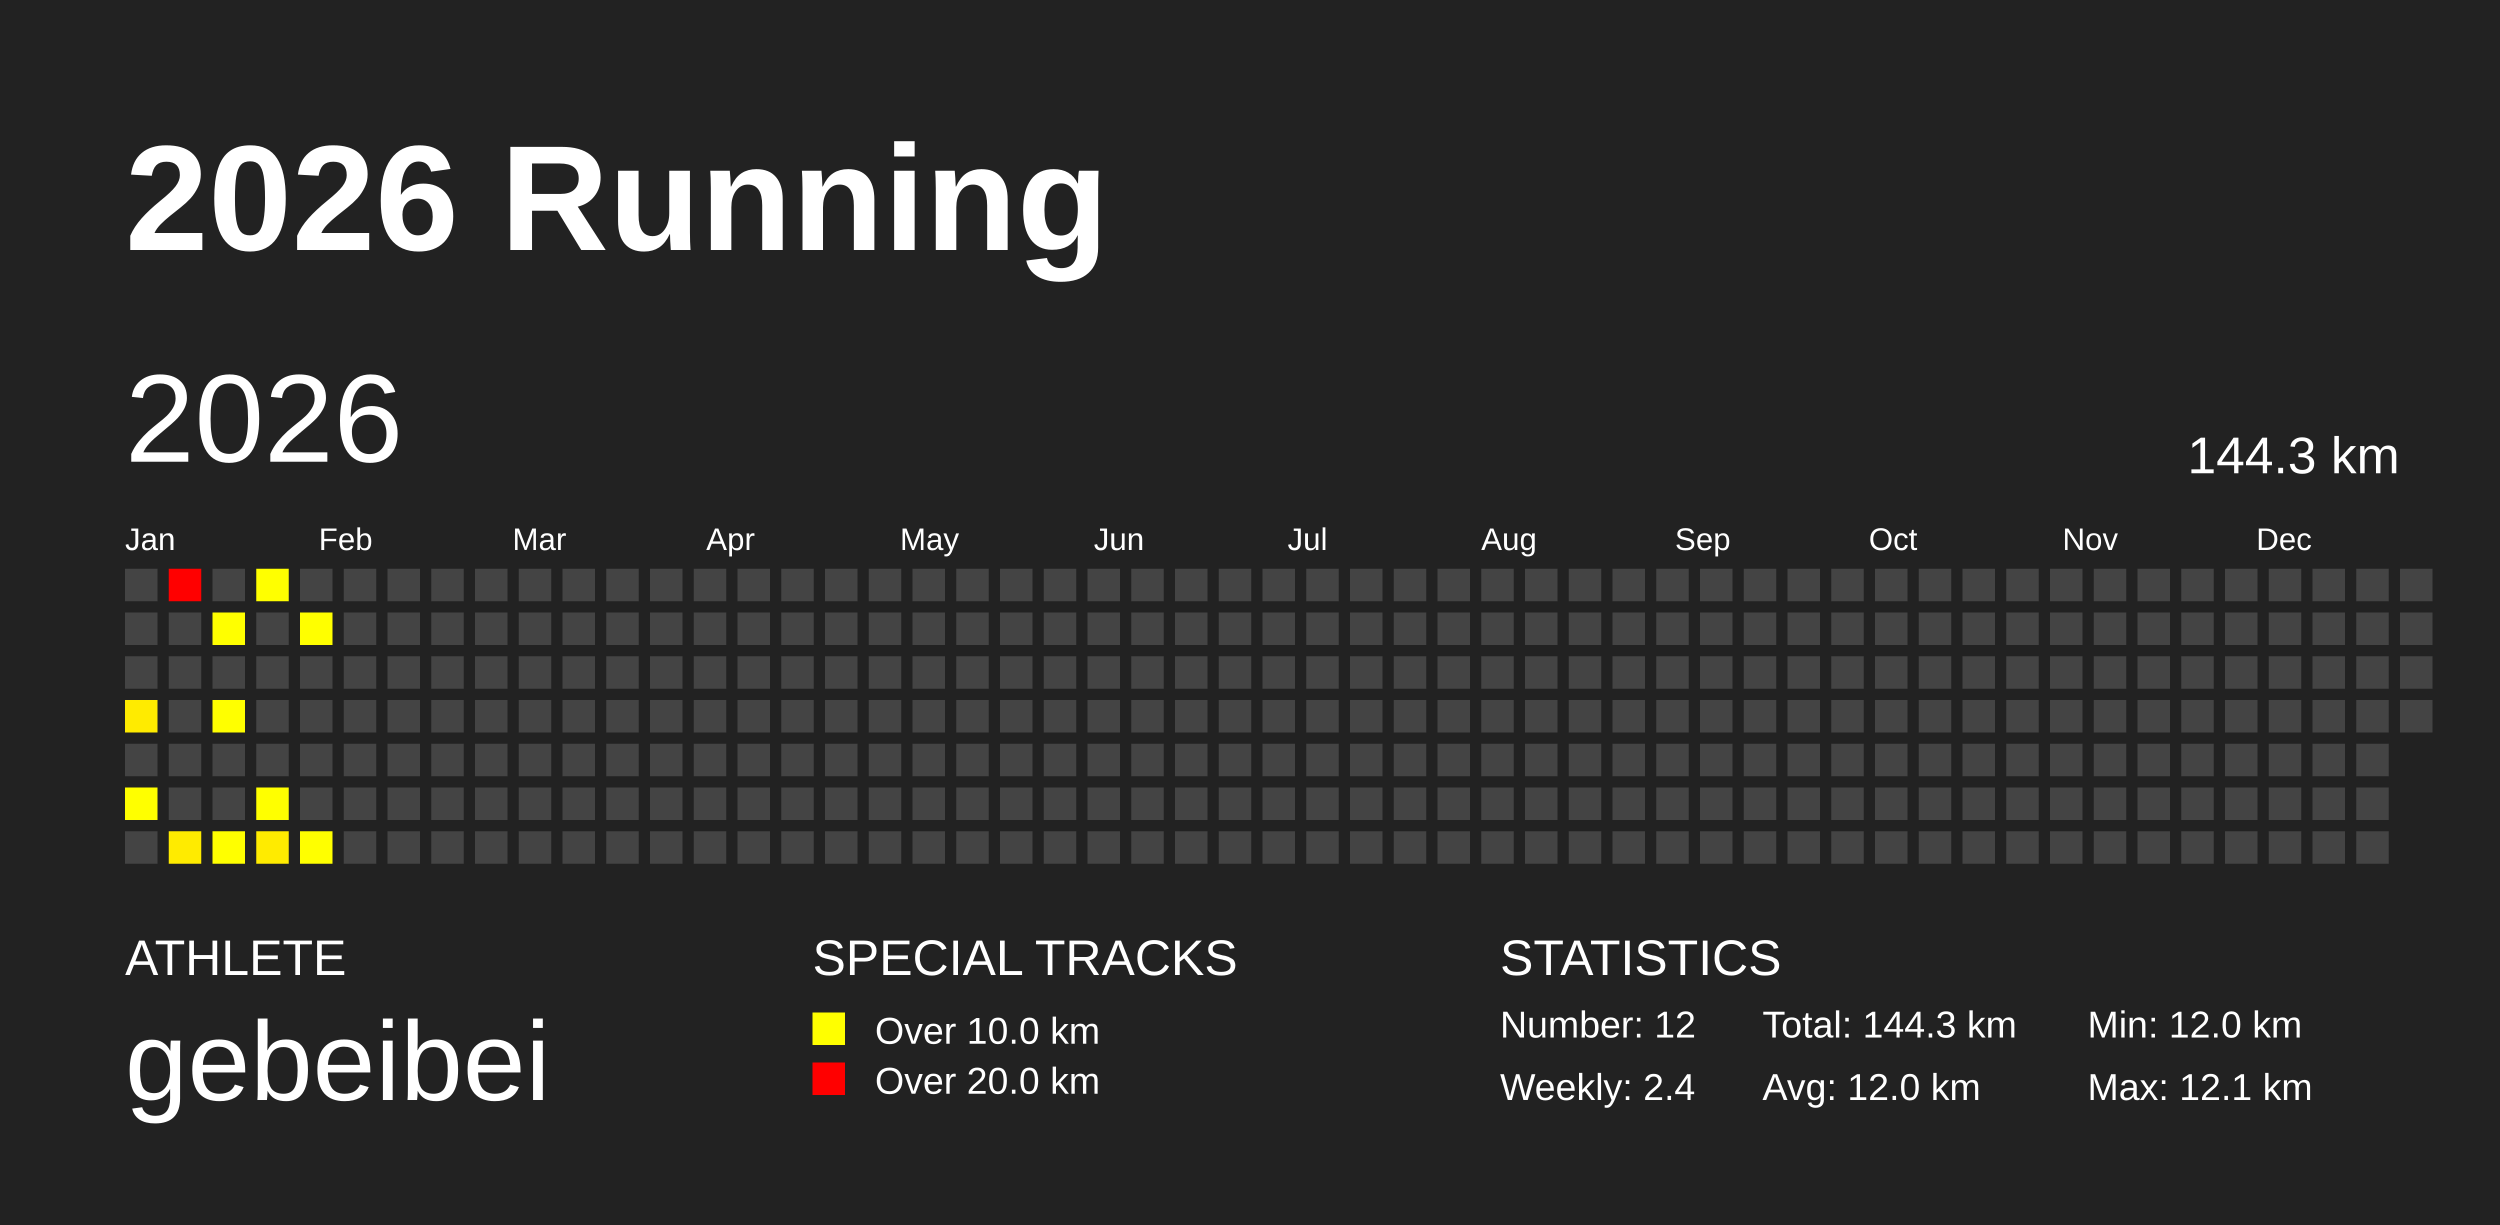
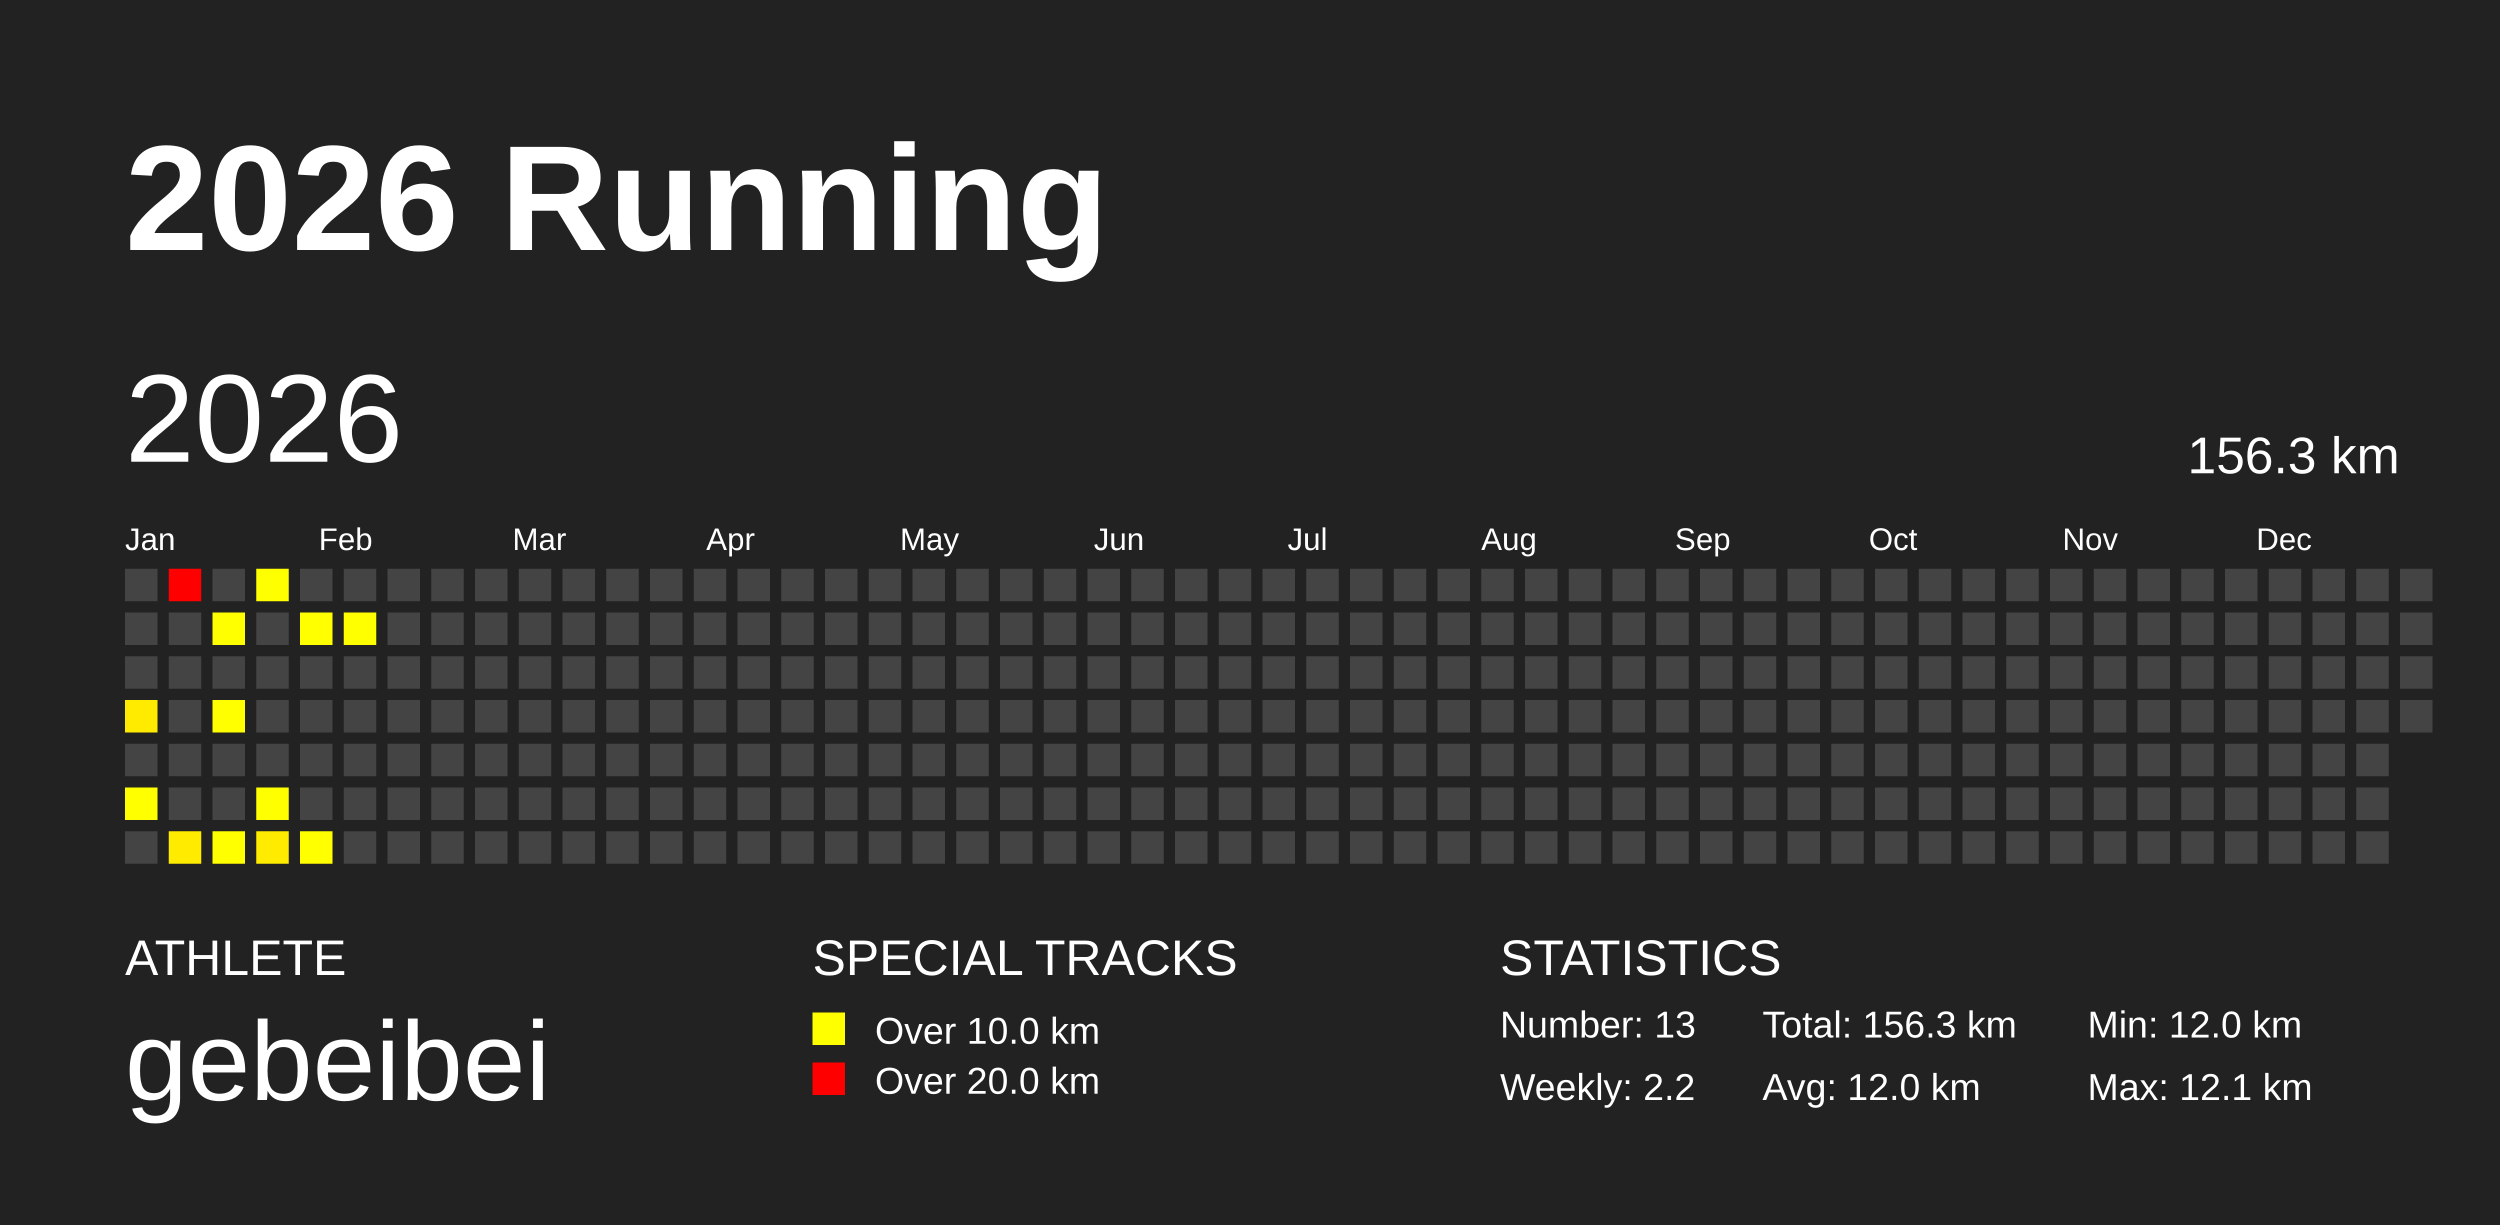
<svg xmlns="http://www.w3.org/2000/svg" baseProfile="full" height="98mm" version="1.1" viewBox="0,0,200,98" width="200mm">
  <defs />
  <rect fill="#222222" height="98" width="200" x="0" y="0" />
  <text fill="#FFFFFF" style="font-size:12px; font-family:Arial; font-weight:bold;" x="10" y="20">2026 Running</text>
  <text fill="#FFFFFF" style="font-size:4px; font-family:Arial" x="10" y="78">ATHLETE</text>
  <text fill="#FFFFFF" style="font-size:9px; font-family:Arial" x="10" y="88">gebeibei</text>
  <text fill="#FFFFFF" style="font-size:4px; font-family:Arial" x="65" y="78">SPECIAL TRACKS</text>
  <rect fill="yellow" height="2.6" width="2.6" x="65" y="81" />
  <text fill="#FFFFFF" style="font-size:3px; font-family:Arial" x="70" y="83.5">Over 10.0 km</text>
  <rect fill="red" height="2.6" width="2.6" x="65" y="85" />
  <text fill="#FFFFFF" style="font-size:3px; font-family:Arial" x="70" y="87.5">Over 20.0 km</text>
  <text fill="#FFFFFF" style="font-size:4px; font-family:Arial" x="120" y="78">STATISTICS</text>
-   <text fill="#FFFFFF" style="font-size:3px; font-family:Arial" x="120" y="83">Number: 12</text>
-   <text fill="#FFFFFF" style="font-size:3px; font-family:Arial" x="120" y="88">Weekly: 2.4</text>
-   <text fill="#FFFFFF" style="font-size:3px; font-family:Arial" x="141" y="83">Total: 144.3 km</text>
+   <text fill="#FFFFFF" style="font-size:3px; font-family:Arial" x="120" y="83">Number: 13</text>
+   <text fill="#FFFFFF" style="font-size:3px; font-family:Arial" x="120" y="88">Weekly: 2.2</text>
+   <text fill="#FFFFFF" style="font-size:3px; font-family:Arial" x="141" y="83">Total: 156.3 km</text>
  <text fill="#FFFFFF" style="font-size:3px; font-family:Arial" x="141" y="88">Avg: 12.0 km</text>
  <text fill="#FFFFFF" style="font-size:3px; font-family:Arial" x="167" y="83">Min: 12.0 km</text>
  <text fill="#FFFFFF" style="font-size:3px; font-family:Arial" x="167" y="88">Max: 12.1 km</text>
  <text dominant-baseline="hanging" fill="#FFFFFF" style="font-size:10.0px; font-family:Arial;" x="10" y="30">2026</text>
-   <text dominant-baseline="hanging" fill="#FFFFFF" style="font-size:4.125px; font-family:Arial;" x="175" y="35">144.3 km</text>
+   <text dominant-baseline="hanging" fill="#FFFFFF" style="font-size:4.125px; font-family:Arial;" x="175" y="35">156.3 km</text>
  <text fill="#FFFFFF" style="font-size:2.5px; font-family:Arial" x="10.0" y="44">Jan</text>
  <text fill="#FFFFFF" style="font-size:2.5px; font-family:Arial" x="25.5" y="44">Feb</text>
  <text fill="#FFFFFF" style="font-size:2.5px; font-family:Arial" x="41.0" y="44">Mar</text>
  <text fill="#FFFFFF" style="font-size:2.5px; font-family:Arial" x="56.5" y="44">Apr</text>
  <text fill="#FFFFFF" style="font-size:2.5px; font-family:Arial" x="72.0" y="44">May</text>
  <text fill="#FFFFFF" style="font-size:2.5px; font-family:Arial" x="87.5" y="44">Jun</text>
  <text fill="#FFFFFF" style="font-size:2.5px; font-family:Arial" x="103.0" y="44">Jul</text>
  <text fill="#FFFFFF" style="font-size:2.5px; font-family:Arial" x="118.5" y="44">Aug</text>
  <text fill="#FFFFFF" style="font-size:2.5px; font-family:Arial" x="134.0" y="44">Sep</text>
  <text fill="#FFFFFF" style="font-size:2.5px; font-family:Arial" x="149.5" y="44">Oct</text>
  <text fill="#FFFFFF" style="font-size:2.5px; font-family:Arial" x="165.0" y="44">Nov</text>
  <text fill="#FFFFFF" style="font-size:2.5px; font-family:Arial" x="180.5" y="44">Dec</text>
  <rect fill="#444444" height="2.6" width="2.6" x="10.0" y="45.5" />
  <rect fill="#444444" height="2.6" width="2.6" x="10.0" y="49.0" />
  <rect fill="#444444" height="2.6" width="2.6" x="10.0" y="52.5" />
  <rect fill="#ffeb00" height="2.6" width="2.6" x="10.0" y="56.0" />
  <rect fill="#444444" height="2.6" width="2.6" x="10.0" y="59.5" />
  <rect fill="#ffff00" height="2.6" width="2.6" x="10.0" y="63.0" />
  <rect fill="#444444" height="2.6" width="2.6" x="10.0" y="66.5" />
  <rect fill="#ff0000" height="2.6" width="2.6" x="13.5" y="45.5" />
  <rect fill="#444444" height="2.6" width="2.6" x="13.5" y="49.0" />
  <rect fill="#444444" height="2.6" width="2.6" x="13.5" y="52.5" />
  <rect fill="#444444" height="2.6" width="2.6" x="13.5" y="56.0" />
  <rect fill="#444444" height="2.6" width="2.6" x="13.5" y="59.5" />
  <rect fill="#444444" height="2.6" width="2.6" x="13.5" y="63.0" />
  <rect fill="#ffeb00" height="2.6" width="2.6" x="13.5" y="66.5" />
  <rect fill="#444444" height="2.6" width="2.6" x="17.0" y="45.5" />
  <rect fill="#ffff00" height="2.6" width="2.6" x="17.0" y="49.0" />
  <rect fill="#444444" height="2.6" width="2.6" x="17.0" y="52.5" />
  <rect fill="#ffff00" height="2.6" width="2.6" x="17.0" y="56.0" />
  <rect fill="#444444" height="2.6" width="2.6" x="17.0" y="59.5" />
  <rect fill="#444444" height="2.6" width="2.6" x="17.0" y="63.0" />
  <rect fill="#ffff00" height="2.6" width="2.6" x="17.0" y="66.5" />
  <rect fill="#ffff00" height="2.6" width="2.6" x="20.5" y="45.5" />
  <rect fill="#444444" height="2.6" width="2.6" x="20.5" y="49.0" />
  <rect fill="#444444" height="2.6" width="2.6" x="20.5" y="52.5" />
  <rect fill="#444444" height="2.6" width="2.6" x="20.5" y="56.0" />
  <rect fill="#444444" height="2.6" width="2.6" x="20.5" y="59.5" />
  <rect fill="#ffff00" height="2.6" width="2.6" x="20.5" y="63.0" />
  <rect fill="#ffeb00" height="2.6" width="2.6" x="20.5" y="66.5" />
  <rect fill="#444444" height="2.6" width="2.6" x="24.0" y="45.5" />
  <rect fill="#ffff00" height="2.6" width="2.6" x="24.0" y="49.0" />
  <rect fill="#444444" height="2.6" width="2.6" x="24.0" y="52.5" />
  <rect fill="#444444" height="2.6" width="2.6" x="24.0" y="56.0" />
  <rect fill="#444444" height="2.6" width="2.6" x="24.0" y="59.5" />
  <rect fill="#444444" height="2.6" width="2.6" x="24.0" y="63.0" />
  <rect fill="#ffff00" height="2.6" width="2.6" x="24.0" y="66.5" />
  <rect fill="#444444" height="2.6" width="2.6" x="27.5" y="45.5" />
-   <rect fill="#444444" height="2.6" width="2.6" x="27.5" y="49.0" />
+   <rect fill="#ffff00" height="2.6" width="2.6" x="27.5" y="49.0" />
  <rect fill="#444444" height="2.6" width="2.6" x="27.5" y="52.5" />
  <rect fill="#444444" height="2.6" width="2.6" x="27.5" y="56.0" />
  <rect fill="#444444" height="2.6" width="2.6" x="27.5" y="59.5" />
  <rect fill="#444444" height="2.6" width="2.6" x="27.5" y="63.0" />
  <rect fill="#444444" height="2.6" width="2.6" x="27.5" y="66.5" />
  <rect fill="#444444" height="2.6" width="2.6" x="31.0" y="45.5" />
  <rect fill="#444444" height="2.6" width="2.6" x="31.0" y="49.0" />
  <rect fill="#444444" height="2.6" width="2.6" x="31.0" y="52.5" />
  <rect fill="#444444" height="2.6" width="2.6" x="31.0" y="56.0" />
  <rect fill="#444444" height="2.6" width="2.6" x="31.0" y="59.5" />
  <rect fill="#444444" height="2.6" width="2.6" x="31.0" y="63.0" />
  <rect fill="#444444" height="2.6" width="2.6" x="31.0" y="66.5" />
  <rect fill="#444444" height="2.6" width="2.6" x="34.5" y="45.5" />
  <rect fill="#444444" height="2.6" width="2.6" x="34.5" y="49.0" />
  <rect fill="#444444" height="2.6" width="2.6" x="34.5" y="52.5" />
  <rect fill="#444444" height="2.6" width="2.6" x="34.5" y="56.0" />
  <rect fill="#444444" height="2.6" width="2.6" x="34.5" y="59.5" />
  <rect fill="#444444" height="2.6" width="2.6" x="34.5" y="63.0" />
  <rect fill="#444444" height="2.6" width="2.6" x="34.5" y="66.5" />
  <rect fill="#444444" height="2.6" width="2.6" x="38.0" y="45.5" />
  <rect fill="#444444" height="2.6" width="2.6" x="38.0" y="49.0" />
  <rect fill="#444444" height="2.6" width="2.6" x="38.0" y="52.5" />
  <rect fill="#444444" height="2.6" width="2.6" x="38.0" y="56.0" />
  <rect fill="#444444" height="2.6" width="2.6" x="38.0" y="59.5" />
  <rect fill="#444444" height="2.6" width="2.6" x="38.0" y="63.0" />
  <rect fill="#444444" height="2.6" width="2.6" x="38.0" y="66.5" />
  <rect fill="#444444" height="2.6" width="2.6" x="41.5" y="45.5" />
  <rect fill="#444444" height="2.6" width="2.6" x="41.5" y="49.0" />
  <rect fill="#444444" height="2.6" width="2.6" x="41.5" y="52.5" />
  <rect fill="#444444" height="2.6" width="2.6" x="41.5" y="56.0" />
  <rect fill="#444444" height="2.6" width="2.6" x="41.5" y="59.5" />
  <rect fill="#444444" height="2.6" width="2.6" x="41.5" y="63.0" />
  <rect fill="#444444" height="2.6" width="2.6" x="41.5" y="66.5" />
  <rect fill="#444444" height="2.6" width="2.6" x="45.0" y="45.5" />
  <rect fill="#444444" height="2.6" width="2.6" x="45.0" y="49.0" />
  <rect fill="#444444" height="2.6" width="2.6" x="45.0" y="52.5" />
  <rect fill="#444444" height="2.6" width="2.6" x="45.0" y="56.0" />
  <rect fill="#444444" height="2.6" width="2.6" x="45.0" y="59.5" />
  <rect fill="#444444" height="2.6" width="2.6" x="45.0" y="63.0" />
  <rect fill="#444444" height="2.6" width="2.6" x="45.0" y="66.5" />
  <rect fill="#444444" height="2.6" width="2.6" x="48.5" y="45.5" />
  <rect fill="#444444" height="2.6" width="2.6" x="48.5" y="49.0" />
  <rect fill="#444444" height="2.6" width="2.6" x="48.5" y="52.5" />
  <rect fill="#444444" height="2.6" width="2.6" x="48.5" y="56.0" />
  <rect fill="#444444" height="2.6" width="2.6" x="48.5" y="59.5" />
  <rect fill="#444444" height="2.6" width="2.6" x="48.5" y="63.0" />
  <rect fill="#444444" height="2.6" width="2.6" x="48.5" y="66.5" />
  <rect fill="#444444" height="2.6" width="2.6" x="52.0" y="45.5" />
  <rect fill="#444444" height="2.6" width="2.6" x="52.0" y="49.0" />
  <rect fill="#444444" height="2.6" width="2.6" x="52.0" y="52.5" />
  <rect fill="#444444" height="2.6" width="2.6" x="52.0" y="56.0" />
  <rect fill="#444444" height="2.6" width="2.6" x="52.0" y="59.5" />
  <rect fill="#444444" height="2.6" width="2.6" x="52.0" y="63.0" />
  <rect fill="#444444" height="2.6" width="2.6" x="52.0" y="66.5" />
  <rect fill="#444444" height="2.6" width="2.6" x="55.5" y="45.5" />
  <rect fill="#444444" height="2.6" width="2.6" x="55.5" y="49.0" />
  <rect fill="#444444" height="2.6" width="2.6" x="55.5" y="52.5" />
  <rect fill="#444444" height="2.6" width="2.6" x="55.5" y="56.0" />
  <rect fill="#444444" height="2.6" width="2.6" x="55.5" y="59.5" />
  <rect fill="#444444" height="2.6" width="2.6" x="55.5" y="63.0" />
  <rect fill="#444444" height="2.6" width="2.6" x="55.5" y="66.5" />
  <rect fill="#444444" height="2.6" width="2.6" x="59.0" y="45.5" />
  <rect fill="#444444" height="2.6" width="2.6" x="59.0" y="49.0" />
  <rect fill="#444444" height="2.6" width="2.6" x="59.0" y="52.5" />
  <rect fill="#444444" height="2.6" width="2.6" x="59.0" y="56.0" />
  <rect fill="#444444" height="2.6" width="2.6" x="59.0" y="59.5" />
  <rect fill="#444444" height="2.6" width="2.6" x="59.0" y="63.0" />
  <rect fill="#444444" height="2.6" width="2.6" x="59.0" y="66.5" />
  <rect fill="#444444" height="2.6" width="2.6" x="62.5" y="45.5" />
  <rect fill="#444444" height="2.6" width="2.6" x="62.5" y="49.0" />
  <rect fill="#444444" height="2.6" width="2.6" x="62.5" y="52.5" />
  <rect fill="#444444" height="2.6" width="2.6" x="62.5" y="56.0" />
  <rect fill="#444444" height="2.6" width="2.6" x="62.5" y="59.5" />
  <rect fill="#444444" height="2.6" width="2.6" x="62.5" y="63.0" />
  <rect fill="#444444" height="2.6" width="2.6" x="62.5" y="66.5" />
  <rect fill="#444444" height="2.6" width="2.6" x="66.0" y="45.5" />
  <rect fill="#444444" height="2.6" width="2.6" x="66.0" y="49.0" />
  <rect fill="#444444" height="2.6" width="2.6" x="66.0" y="52.5" />
  <rect fill="#444444" height="2.6" width="2.6" x="66.0" y="56.0" />
  <rect fill="#444444" height="2.6" width="2.6" x="66.0" y="59.5" />
  <rect fill="#444444" height="2.6" width="2.6" x="66.0" y="63.0" />
  <rect fill="#444444" height="2.6" width="2.6" x="66.0" y="66.5" />
  <rect fill="#444444" height="2.6" width="2.6" x="69.5" y="45.5" />
  <rect fill="#444444" height="2.6" width="2.6" x="69.5" y="49.0" />
  <rect fill="#444444" height="2.6" width="2.6" x="69.5" y="52.5" />
  <rect fill="#444444" height="2.6" width="2.6" x="69.5" y="56.0" />
  <rect fill="#444444" height="2.6" width="2.6" x="69.5" y="59.5" />
  <rect fill="#444444" height="2.6" width="2.6" x="69.5" y="63.0" />
  <rect fill="#444444" height="2.6" width="2.6" x="69.5" y="66.5" />
  <rect fill="#444444" height="2.6" width="2.6" x="73.0" y="45.5" />
  <rect fill="#444444" height="2.6" width="2.6" x="73.0" y="49.0" />
  <rect fill="#444444" height="2.6" width="2.6" x="73.0" y="52.5" />
  <rect fill="#444444" height="2.6" width="2.6" x="73.0" y="56.0" />
  <rect fill="#444444" height="2.6" width="2.6" x="73.0" y="59.5" />
  <rect fill="#444444" height="2.6" width="2.6" x="73.0" y="63.0" />
  <rect fill="#444444" height="2.6" width="2.6" x="73.0" y="66.5" />
  <rect fill="#444444" height="2.6" width="2.6" x="76.5" y="45.5" />
  <rect fill="#444444" height="2.6" width="2.6" x="76.5" y="49.0" />
  <rect fill="#444444" height="2.6" width="2.6" x="76.5" y="52.5" />
  <rect fill="#444444" height="2.6" width="2.6" x="76.5" y="56.0" />
  <rect fill="#444444" height="2.6" width="2.6" x="76.5" y="59.5" />
  <rect fill="#444444" height="2.6" width="2.6" x="76.5" y="63.0" />
  <rect fill="#444444" height="2.6" width="2.6" x="76.5" y="66.5" />
  <rect fill="#444444" height="2.6" width="2.6" x="80.0" y="45.5" />
  <rect fill="#444444" height="2.6" width="2.6" x="80.0" y="49.0" />
  <rect fill="#444444" height="2.6" width="2.6" x="80.0" y="52.5" />
  <rect fill="#444444" height="2.6" width="2.6" x="80.0" y="56.0" />
  <rect fill="#444444" height="2.6" width="2.6" x="80.0" y="59.5" />
  <rect fill="#444444" height="2.6" width="2.6" x="80.0" y="63.0" />
  <rect fill="#444444" height="2.6" width="2.6" x="80.0" y="66.5" />
  <rect fill="#444444" height="2.6" width="2.6" x="83.5" y="45.5" />
  <rect fill="#444444" height="2.6" width="2.6" x="83.5" y="49.0" />
  <rect fill="#444444" height="2.6" width="2.6" x="83.5" y="52.5" />
  <rect fill="#444444" height="2.6" width="2.6" x="83.5" y="56.0" />
  <rect fill="#444444" height="2.6" width="2.6" x="83.5" y="59.5" />
  <rect fill="#444444" height="2.6" width="2.6" x="83.5" y="63.0" />
  <rect fill="#444444" height="2.6" width="2.6" x="83.5" y="66.5" />
  <rect fill="#444444" height="2.6" width="2.6" x="87.0" y="45.5" />
  <rect fill="#444444" height="2.6" width="2.6" x="87.0" y="49.0" />
  <rect fill="#444444" height="2.6" width="2.6" x="87.0" y="52.5" />
  <rect fill="#444444" height="2.6" width="2.6" x="87.0" y="56.0" />
  <rect fill="#444444" height="2.6" width="2.6" x="87.0" y="59.5" />
  <rect fill="#444444" height="2.6" width="2.6" x="87.0" y="63.0" />
  <rect fill="#444444" height="2.6" width="2.6" x="87.0" y="66.5" />
  <rect fill="#444444" height="2.6" width="2.6" x="90.5" y="45.5" />
  <rect fill="#444444" height="2.6" width="2.6" x="90.5" y="49.0" />
  <rect fill="#444444" height="2.6" width="2.6" x="90.5" y="52.5" />
  <rect fill="#444444" height="2.6" width="2.6" x="90.5" y="56.0" />
  <rect fill="#444444" height="2.6" width="2.6" x="90.5" y="59.5" />
  <rect fill="#444444" height="2.6" width="2.6" x="90.5" y="63.0" />
  <rect fill="#444444" height="2.6" width="2.6" x="90.5" y="66.5" />
  <rect fill="#444444" height="2.6" width="2.6" x="94.0" y="45.5" />
  <rect fill="#444444" height="2.6" width="2.6" x="94.0" y="49.0" />
  <rect fill="#444444" height="2.6" width="2.6" x="94.0" y="52.5" />
  <rect fill="#444444" height="2.6" width="2.6" x="94.0" y="56.0" />
  <rect fill="#444444" height="2.6" width="2.6" x="94.0" y="59.5" />
  <rect fill="#444444" height="2.6" width="2.6" x="94.0" y="63.0" />
  <rect fill="#444444" height="2.6" width="2.6" x="94.0" y="66.5" />
  <rect fill="#444444" height="2.6" width="2.6" x="97.5" y="45.5" />
  <rect fill="#444444" height="2.6" width="2.6" x="97.5" y="49.0" />
  <rect fill="#444444" height="2.6" width="2.6" x="97.5" y="52.5" />
  <rect fill="#444444" height="2.6" width="2.6" x="97.5" y="56.0" />
  <rect fill="#444444" height="2.6" width="2.6" x="97.5" y="59.5" />
  <rect fill="#444444" height="2.6" width="2.6" x="97.5" y="63.0" />
  <rect fill="#444444" height="2.6" width="2.6" x="97.5" y="66.5" />
  <rect fill="#444444" height="2.6" width="2.6" x="101.0" y="45.5" />
  <rect fill="#444444" height="2.6" width="2.6" x="101.0" y="49.0" />
  <rect fill="#444444" height="2.6" width="2.6" x="101.0" y="52.5" />
  <rect fill="#444444" height="2.6" width="2.6" x="101.0" y="56.0" />
  <rect fill="#444444" height="2.6" width="2.6" x="101.0" y="59.5" />
  <rect fill="#444444" height="2.6" width="2.6" x="101.0" y="63.0" />
  <rect fill="#444444" height="2.6" width="2.6" x="101.0" y="66.5" />
  <rect fill="#444444" height="2.6" width="2.6" x="104.5" y="45.5" />
  <rect fill="#444444" height="2.6" width="2.6" x="104.5" y="49.0" />
  <rect fill="#444444" height="2.6" width="2.6" x="104.5" y="52.5" />
  <rect fill="#444444" height="2.6" width="2.6" x="104.5" y="56.0" />
  <rect fill="#444444" height="2.6" width="2.6" x="104.5" y="59.5" />
  <rect fill="#444444" height="2.6" width="2.6" x="104.5" y="63.0" />
  <rect fill="#444444" height="2.6" width="2.6" x="104.5" y="66.5" />
  <rect fill="#444444" height="2.6" width="2.6" x="108.0" y="45.5" />
  <rect fill="#444444" height="2.6" width="2.6" x="108.0" y="49.0" />
  <rect fill="#444444" height="2.6" width="2.6" x="108.0" y="52.5" />
  <rect fill="#444444" height="2.6" width="2.6" x="108.0" y="56.0" />
  <rect fill="#444444" height="2.6" width="2.6" x="108.0" y="59.5" />
  <rect fill="#444444" height="2.6" width="2.6" x="108.0" y="63.0" />
  <rect fill="#444444" height="2.6" width="2.6" x="108.0" y="66.5" />
  <rect fill="#444444" height="2.6" width="2.6" x="111.5" y="45.5" />
  <rect fill="#444444" height="2.6" width="2.6" x="111.5" y="49.0" />
  <rect fill="#444444" height="2.6" width="2.6" x="111.5" y="52.5" />
  <rect fill="#444444" height="2.6" width="2.6" x="111.5" y="56.0" />
  <rect fill="#444444" height="2.6" width="2.6" x="111.5" y="59.5" />
  <rect fill="#444444" height="2.6" width="2.6" x="111.5" y="63.0" />
  <rect fill="#444444" height="2.6" width="2.6" x="111.5" y="66.5" />
  <rect fill="#444444" height="2.6" width="2.6" x="115.0" y="45.5" />
  <rect fill="#444444" height="2.6" width="2.6" x="115.0" y="49.0" />
  <rect fill="#444444" height="2.6" width="2.6" x="115.0" y="52.5" />
  <rect fill="#444444" height="2.6" width="2.6" x="115.0" y="56.0" />
  <rect fill="#444444" height="2.6" width="2.6" x="115.0" y="59.5" />
  <rect fill="#444444" height="2.6" width="2.6" x="115.0" y="63.0" />
  <rect fill="#444444" height="2.6" width="2.6" x="115.0" y="66.5" />
  <rect fill="#444444" height="2.6" width="2.6" x="118.5" y="45.5" />
  <rect fill="#444444" height="2.6" width="2.6" x="118.5" y="49.0" />
  <rect fill="#444444" height="2.6" width="2.6" x="118.5" y="52.5" />
  <rect fill="#444444" height="2.6" width="2.6" x="118.5" y="56.0" />
  <rect fill="#444444" height="2.6" width="2.6" x="118.5" y="59.5" />
  <rect fill="#444444" height="2.6" width="2.6" x="118.5" y="63.0" />
  <rect fill="#444444" height="2.6" width="2.6" x="118.5" y="66.5" />
  <rect fill="#444444" height="2.6" width="2.6" x="122.0" y="45.5" />
  <rect fill="#444444" height="2.6" width="2.6" x="122.0" y="49.0" />
  <rect fill="#444444" height="2.6" width="2.6" x="122.0" y="52.5" />
  <rect fill="#444444" height="2.6" width="2.6" x="122.0" y="56.0" />
  <rect fill="#444444" height="2.6" width="2.6" x="122.0" y="59.5" />
  <rect fill="#444444" height="2.6" width="2.6" x="122.0" y="63.0" />
  <rect fill="#444444" height="2.6" width="2.6" x="122.0" y="66.5" />
  <rect fill="#444444" height="2.6" width="2.6" x="125.5" y="45.5" />
  <rect fill="#444444" height="2.6" width="2.6" x="125.5" y="49.0" />
  <rect fill="#444444" height="2.6" width="2.6" x="125.5" y="52.5" />
  <rect fill="#444444" height="2.6" width="2.6" x="125.5" y="56.0" />
  <rect fill="#444444" height="2.6" width="2.6" x="125.5" y="59.5" />
  <rect fill="#444444" height="2.6" width="2.6" x="125.5" y="63.0" />
  <rect fill="#444444" height="2.6" width="2.6" x="125.5" y="66.5" />
  <rect fill="#444444" height="2.6" width="2.6" x="129.0" y="45.5" />
  <rect fill="#444444" height="2.6" width="2.6" x="129.0" y="49.0" />
  <rect fill="#444444" height="2.6" width="2.6" x="129.0" y="52.5" />
  <rect fill="#444444" height="2.6" width="2.6" x="129.0" y="56.0" />
  <rect fill="#444444" height="2.6" width="2.6" x="129.0" y="59.5" />
  <rect fill="#444444" height="2.6" width="2.6" x="129.0" y="63.0" />
  <rect fill="#444444" height="2.6" width="2.6" x="129.0" y="66.5" />
  <rect fill="#444444" height="2.6" width="2.6" x="132.5" y="45.5" />
  <rect fill="#444444" height="2.6" width="2.6" x="132.5" y="49.0" />
  <rect fill="#444444" height="2.6" width="2.6" x="132.5" y="52.5" />
  <rect fill="#444444" height="2.6" width="2.6" x="132.5" y="56.0" />
  <rect fill="#444444" height="2.6" width="2.6" x="132.5" y="59.5" />
  <rect fill="#444444" height="2.6" width="2.6" x="132.5" y="63.0" />
  <rect fill="#444444" height="2.6" width="2.6" x="132.5" y="66.5" />
  <rect fill="#444444" height="2.6" width="2.6" x="136.0" y="45.5" />
  <rect fill="#444444" height="2.6" width="2.6" x="136.0" y="49.0" />
  <rect fill="#444444" height="2.6" width="2.6" x="136.0" y="52.5" />
  <rect fill="#444444" height="2.6" width="2.6" x="136.0" y="56.0" />
  <rect fill="#444444" height="2.6" width="2.6" x="136.0" y="59.5" />
  <rect fill="#444444" height="2.6" width="2.6" x="136.0" y="63.0" />
  <rect fill="#444444" height="2.6" width="2.6" x="136.0" y="66.5" />
  <rect fill="#444444" height="2.6" width="2.6" x="139.5" y="45.5" />
  <rect fill="#444444" height="2.6" width="2.6" x="139.5" y="49.0" />
  <rect fill="#444444" height="2.6" width="2.6" x="139.5" y="52.5" />
  <rect fill="#444444" height="2.6" width="2.6" x="139.5" y="56.0" />
  <rect fill="#444444" height="2.6" width="2.6" x="139.5" y="59.5" />
  <rect fill="#444444" height="2.6" width="2.6" x="139.5" y="63.0" />
  <rect fill="#444444" height="2.6" width="2.6" x="139.5" y="66.5" />
  <rect fill="#444444" height="2.6" width="2.6" x="143.0" y="45.5" />
  <rect fill="#444444" height="2.6" width="2.6" x="143.0" y="49.0" />
  <rect fill="#444444" height="2.6" width="2.6" x="143.0" y="52.5" />
  <rect fill="#444444" height="2.6" width="2.6" x="143.0" y="56.0" />
  <rect fill="#444444" height="2.6" width="2.6" x="143.0" y="59.5" />
  <rect fill="#444444" height="2.6" width="2.6" x="143.0" y="63.0" />
  <rect fill="#444444" height="2.6" width="2.6" x="143.0" y="66.5" />
  <rect fill="#444444" height="2.6" width="2.6" x="146.5" y="45.5" />
  <rect fill="#444444" height="2.6" width="2.6" x="146.5" y="49.0" />
  <rect fill="#444444" height="2.6" width="2.6" x="146.5" y="52.5" />
  <rect fill="#444444" height="2.6" width="2.6" x="146.5" y="56.0" />
  <rect fill="#444444" height="2.6" width="2.6" x="146.5" y="59.5" />
  <rect fill="#444444" height="2.6" width="2.6" x="146.5" y="63.0" />
  <rect fill="#444444" height="2.6" width="2.6" x="146.5" y="66.5" />
  <rect fill="#444444" height="2.6" width="2.6" x="150.0" y="45.5" />
  <rect fill="#444444" height="2.6" width="2.6" x="150.0" y="49.0" />
  <rect fill="#444444" height="2.6" width="2.6" x="150.0" y="52.5" />
  <rect fill="#444444" height="2.6" width="2.6" x="150.0" y="56.0" />
  <rect fill="#444444" height="2.6" width="2.6" x="150.0" y="59.5" />
  <rect fill="#444444" height="2.6" width="2.6" x="150.0" y="63.0" />
  <rect fill="#444444" height="2.6" width="2.6" x="150.0" y="66.5" />
  <rect fill="#444444" height="2.6" width="2.6" x="153.5" y="45.5" />
  <rect fill="#444444" height="2.6" width="2.6" x="153.5" y="49.0" />
  <rect fill="#444444" height="2.6" width="2.6" x="153.5" y="52.5" />
  <rect fill="#444444" height="2.6" width="2.6" x="153.5" y="56.0" />
  <rect fill="#444444" height="2.6" width="2.6" x="153.5" y="59.5" />
  <rect fill="#444444" height="2.6" width="2.6" x="153.5" y="63.0" />
  <rect fill="#444444" height="2.6" width="2.6" x="153.5" y="66.5" />
  <rect fill="#444444" height="2.6" width="2.6" x="157.0" y="45.5" />
  <rect fill="#444444" height="2.6" width="2.6" x="157.0" y="49.0" />
  <rect fill="#444444" height="2.6" width="2.6" x="157.0" y="52.5" />
  <rect fill="#444444" height="2.6" width="2.6" x="157.0" y="56.0" />
  <rect fill="#444444" height="2.6" width="2.6" x="157.0" y="59.5" />
  <rect fill="#444444" height="2.6" width="2.6" x="157.0" y="63.0" />
  <rect fill="#444444" height="2.6" width="2.6" x="157.0" y="66.5" />
  <rect fill="#444444" height="2.6" width="2.6" x="160.5" y="45.5" />
  <rect fill="#444444" height="2.6" width="2.6" x="160.5" y="49.0" />
  <rect fill="#444444" height="2.6" width="2.6" x="160.5" y="52.5" />
  <rect fill="#444444" height="2.6" width="2.6" x="160.5" y="56.0" />
  <rect fill="#444444" height="2.6" width="2.6" x="160.5" y="59.5" />
  <rect fill="#444444" height="2.6" width="2.6" x="160.5" y="63.0" />
  <rect fill="#444444" height="2.6" width="2.6" x="160.5" y="66.5" />
  <rect fill="#444444" height="2.6" width="2.6" x="164.0" y="45.5" />
  <rect fill="#444444" height="2.6" width="2.6" x="164.0" y="49.0" />
  <rect fill="#444444" height="2.6" width="2.6" x="164.0" y="52.5" />
  <rect fill="#444444" height="2.6" width="2.6" x="164.0" y="56.0" />
  <rect fill="#444444" height="2.6" width="2.6" x="164.0" y="59.5" />
  <rect fill="#444444" height="2.6" width="2.6" x="164.0" y="63.0" />
  <rect fill="#444444" height="2.6" width="2.6" x="164.0" y="66.5" />
  <rect fill="#444444" height="2.6" width="2.6" x="167.5" y="45.5" />
  <rect fill="#444444" height="2.6" width="2.6" x="167.5" y="49.0" />
  <rect fill="#444444" height="2.6" width="2.6" x="167.5" y="52.5" />
  <rect fill="#444444" height="2.6" width="2.6" x="167.5" y="56.0" />
  <rect fill="#444444" height="2.6" width="2.6" x="167.5" y="59.5" />
  <rect fill="#444444" height="2.6" width="2.6" x="167.5" y="63.0" />
  <rect fill="#444444" height="2.6" width="2.6" x="167.5" y="66.5" />
  <rect fill="#444444" height="2.6" width="2.6" x="171.0" y="45.5" />
  <rect fill="#444444" height="2.6" width="2.6" x="171.0" y="49.0" />
  <rect fill="#444444" height="2.6" width="2.6" x="171.0" y="52.5" />
  <rect fill="#444444" height="2.6" width="2.6" x="171.0" y="56.0" />
  <rect fill="#444444" height="2.6" width="2.6" x="171.0" y="59.5" />
  <rect fill="#444444" height="2.6" width="2.6" x="171.0" y="63.0" />
  <rect fill="#444444" height="2.6" width="2.6" x="171.0" y="66.5" />
  <rect fill="#444444" height="2.6" width="2.6" x="174.5" y="45.5" />
  <rect fill="#444444" height="2.6" width="2.6" x="174.5" y="49.0" />
  <rect fill="#444444" height="2.6" width="2.6" x="174.5" y="52.5" />
  <rect fill="#444444" height="2.6" width="2.6" x="174.5" y="56.0" />
  <rect fill="#444444" height="2.6" width="2.6" x="174.5" y="59.5" />
  <rect fill="#444444" height="2.6" width="2.6" x="174.5" y="63.0" />
  <rect fill="#444444" height="2.6" width="2.6" x="174.5" y="66.5" />
  <rect fill="#444444" height="2.6" width="2.6" x="178.0" y="45.5" />
  <rect fill="#444444" height="2.6" width="2.6" x="178.0" y="49.0" />
  <rect fill="#444444" height="2.6" width="2.6" x="178.0" y="52.5" />
  <rect fill="#444444" height="2.6" width="2.6" x="178.0" y="56.0" />
  <rect fill="#444444" height="2.6" width="2.6" x="178.0" y="59.5" />
  <rect fill="#444444" height="2.6" width="2.6" x="178.0" y="63.0" />
  <rect fill="#444444" height="2.6" width="2.6" x="178.0" y="66.5" />
  <rect fill="#444444" height="2.6" width="2.6" x="181.5" y="45.5" />
  <rect fill="#444444" height="2.6" width="2.6" x="181.5" y="49.0" />
  <rect fill="#444444" height="2.6" width="2.6" x="181.5" y="52.5" />
  <rect fill="#444444" height="2.6" width="2.6" x="181.5" y="56.0" />
  <rect fill="#444444" height="2.6" width="2.6" x="181.5" y="59.5" />
  <rect fill="#444444" height="2.6" width="2.6" x="181.5" y="63.0" />
  <rect fill="#444444" height="2.6" width="2.6" x="181.5" y="66.5" />
  <rect fill="#444444" height="2.6" width="2.6" x="185.0" y="45.5" />
  <rect fill="#444444" height="2.6" width="2.6" x="185.0" y="49.0" />
  <rect fill="#444444" height="2.6" width="2.6" x="185.0" y="52.5" />
  <rect fill="#444444" height="2.6" width="2.6" x="185.0" y="56.0" />
  <rect fill="#444444" height="2.6" width="2.6" x="185.0" y="59.5" />
  <rect fill="#444444" height="2.6" width="2.6" x="185.0" y="63.0" />
  <rect fill="#444444" height="2.6" width="2.6" x="185.0" y="66.5" />
  <rect fill="#444444" height="2.6" width="2.6" x="188.5" y="45.5" />
  <rect fill="#444444" height="2.6" width="2.6" x="188.5" y="49.0" />
  <rect fill="#444444" height="2.6" width="2.6" x="188.5" y="52.5" />
  <rect fill="#444444" height="2.6" width="2.6" x="188.5" y="56.0" />
  <rect fill="#444444" height="2.6" width="2.6" x="188.5" y="59.5" />
  <rect fill="#444444" height="2.6" width="2.6" x="188.5" y="63.0" />
  <rect fill="#444444" height="2.6" width="2.6" x="188.5" y="66.5" />
  <rect fill="#444444" height="2.6" width="2.6" x="192.0" y="45.5" />
  <rect fill="#444444" height="2.6" width="2.6" x="192.0" y="49.0" />
  <rect fill="#444444" height="2.6" width="2.6" x="192.0" y="52.5" />
  <rect fill="#444444" height="2.6" width="2.6" x="192.0" y="56.0" />
</svg>
